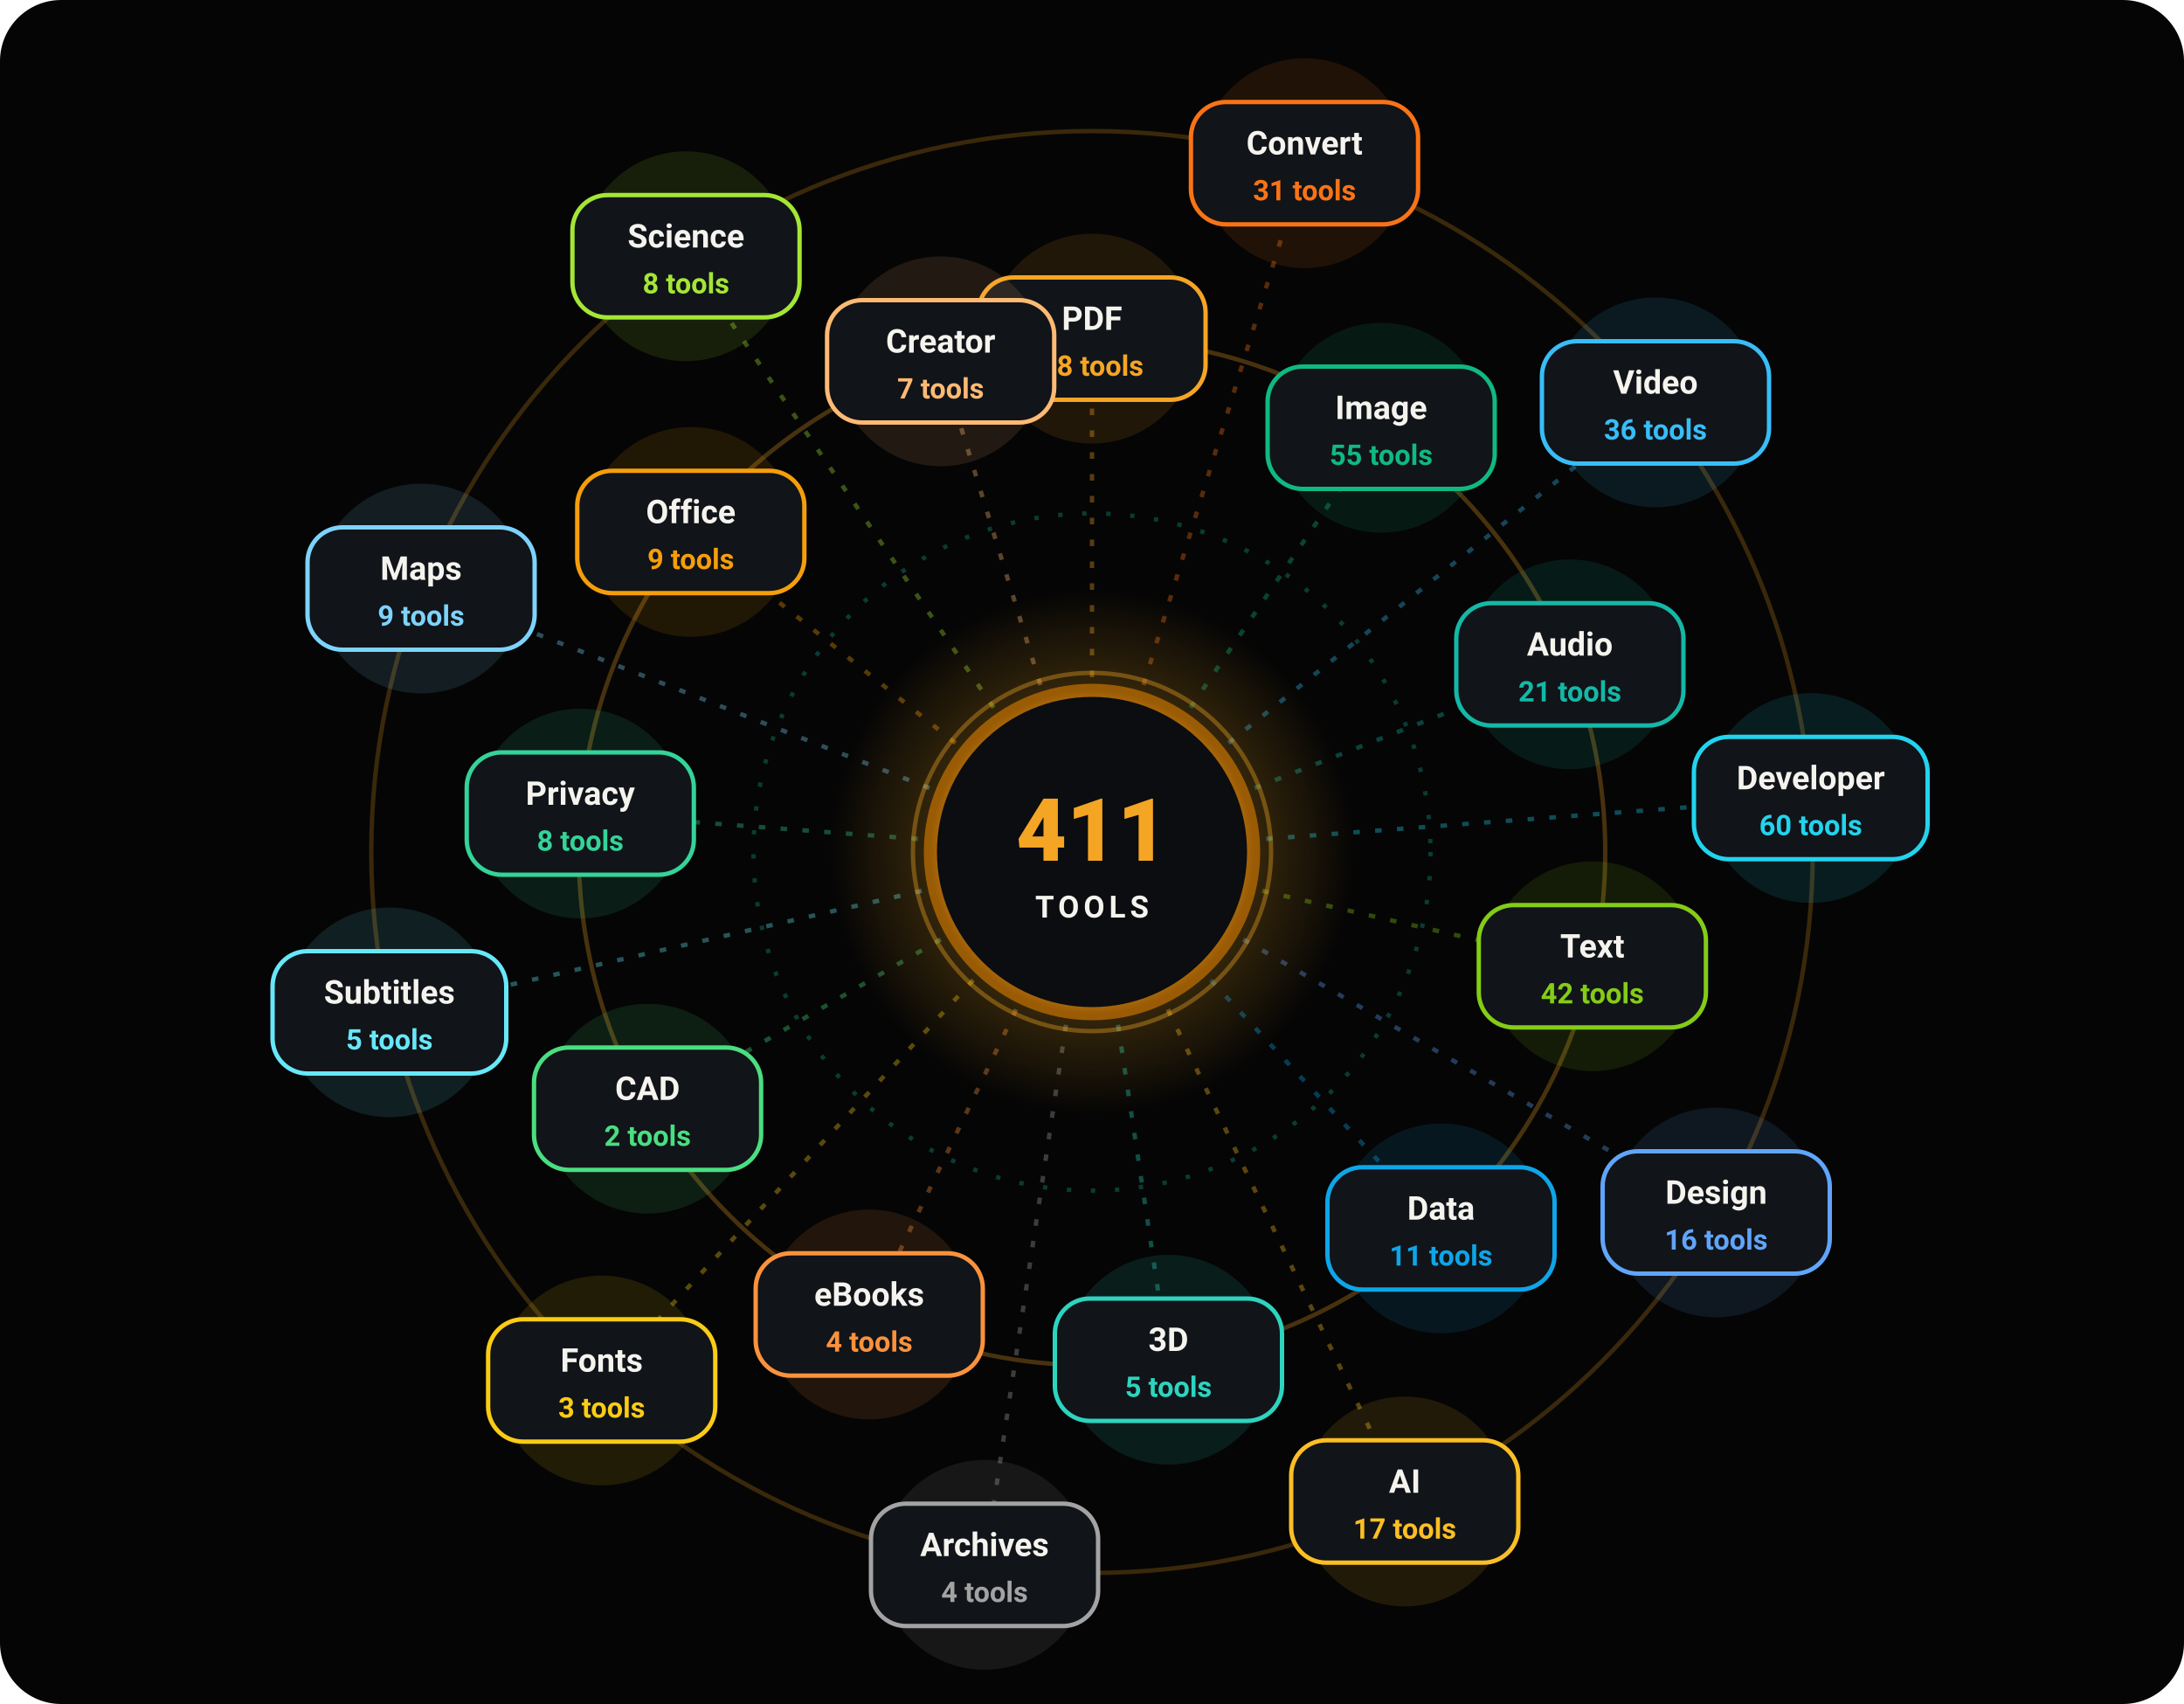
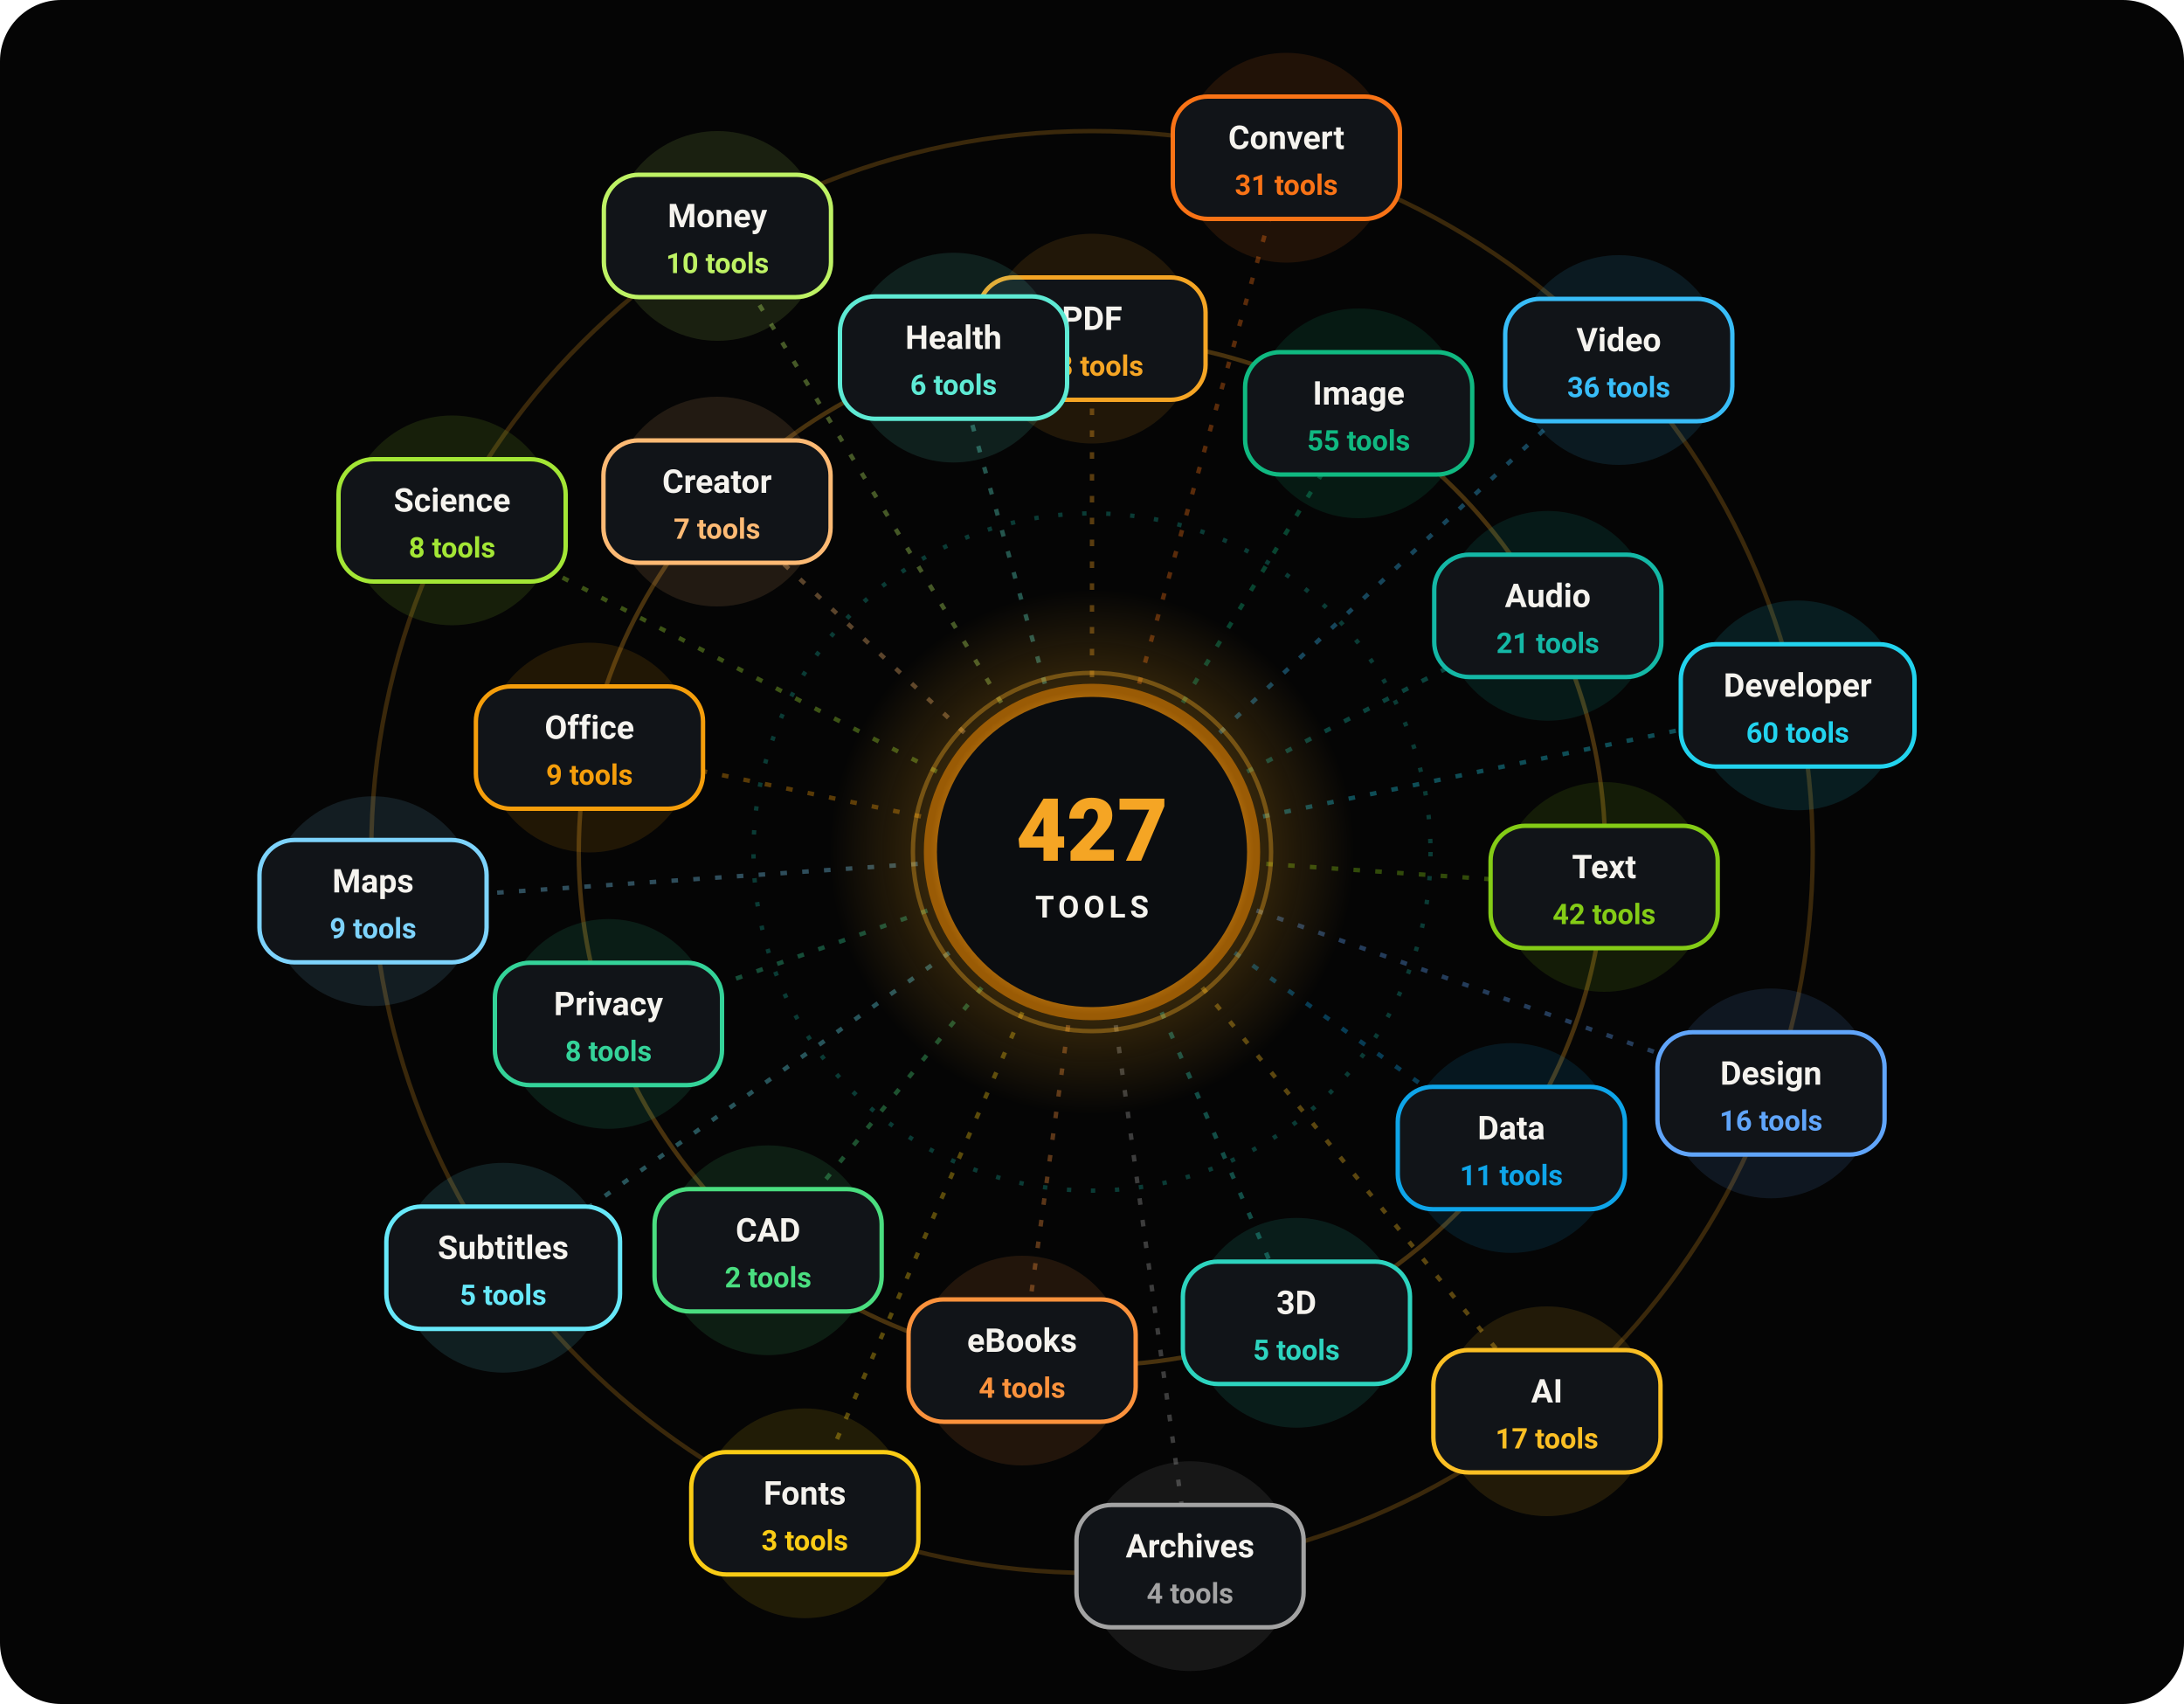
- <svg xmlns="http://www.w3.org/2000/svg" width="1000" height="780" viewBox="0 0 1000 780" role="img" aria-label="21 tool categories orbiting the OpenFile core">
+ <svg xmlns="http://www.w3.org/2000/svg" width="1000" height="780" viewBox="0 0 1000 780" role="img" aria-label="23 tool categories orbiting the OpenFile core">
  <defs>
    <radialGradient id="core">
      <stop offset="0" stop-color="#FFB224" />
      <stop offset=".7" stop-color="#F5A524" />
      <stop offset="1" stop-color="#9A5B05" />
    </radialGradient>
    <radialGradient id="halo">
      <stop offset="0" stop-color="#FFB224" stop-opacity=".5" />
      <stop offset="1" stop-color="#FFB224" stop-opacity="0" />
    </radialGradient>
  </defs>
  <g font-family="system-ui,-apple-system,'Segoe UI',Roboto,Helvetica,Arial,sans-serif">
    <rect width="1000" height="780" rx="28" fill="#050505" />
    <circle cx="500" cy="390" r="330" fill="none" stroke="#F5A524" stroke-opacity=".22" stroke-width="2" />
    <circle cx="500" cy="390" r="235" fill="none" stroke="#F5A524" stroke-opacity=".28" stroke-width="2" />
    <circle cx="500" cy="390" r="155" fill="none" stroke="#14B8A6" stroke-opacity=".3" stroke-dasharray="2 9" stroke-width="2">
      <animateTransform attributeName="transform" type="rotate" from="360 500 390" to="0 500 390" dur="40s" repeatCount="indefinite" />
    </circle>
    <g transform="translate(500 390)">
      <g>
        <animateTransform attributeName="transform" type="rotate" from="0" to="360" dur="80s" repeatCount="indefinite" />
        <line x1="0" y1="0" x2="0" y2="-235" stroke="#F5A524" stroke-opacity=".35" stroke-width="2" stroke-dasharray="3 7">
          <animate attributeName="stroke-dashoffset" from="0" to="-20" dur="1.2s" repeatCount="indefinite" />
        </line>
-         <line x1="0" y1="0" x2="97.3" y2="-315.3" stroke="#F97316" stroke-opacity=".35" stroke-width="2" stroke-dasharray="3 7">
-           <animate attributeName="stroke-dashoffset" from="0" to="-20" dur="1.2s" repeatCount="indefinite" />
-         </line>
-         <line x1="0" y1="0" x2="132.4" y2="-194.2" stroke="#10B981" stroke-opacity=".35" stroke-width="2" stroke-dasharray="3 7">
-           <animate attributeName="stroke-dashoffset" from="0" to="-20" dur="1.2s" repeatCount="indefinite" />
-         </line>
-         <line x1="0" y1="0" x2="258" y2="-205.8" stroke="#38BDF8" stroke-opacity=".35" stroke-width="2" stroke-dasharray="3 7">
-           <animate attributeName="stroke-dashoffset" from="0" to="-20" dur="1.2s" repeatCount="indefinite" />
-         </line>
-         <line x1="0" y1="0" x2="218.8" y2="-85.9" stroke="#14B8A6" stroke-opacity=".35" stroke-width="2" stroke-dasharray="3 7">
-           <animate attributeName="stroke-dashoffset" from="0" to="-20" dur="1.2s" repeatCount="indefinite" />
-         </line>
-         <line x1="0" y1="0" x2="329.1" y2="-24.7" stroke="#22D3EE" stroke-opacity=".35" stroke-width="2" stroke-dasharray="3 7">
-           <animate attributeName="stroke-dashoffset" from="0" to="-20" dur="1.2s" repeatCount="indefinite" />
-         </line>
-         <line x1="0" y1="0" x2="229.1" y2="52.3" stroke="#84CC16" stroke-opacity=".35" stroke-width="2" stroke-dasharray="3 7">
-           <animate attributeName="stroke-dashoffset" from="0" to="-20" dur="1.2s" repeatCount="indefinite" />
-         </line>
-         <line x1="0" y1="0" x2="285.8" y2="165" stroke="#60A5FA" stroke-opacity=".35" stroke-width="2" stroke-dasharray="3 7">
-           <animate attributeName="stroke-dashoffset" from="0" to="-20" dur="1.2s" repeatCount="indefinite" />
-         </line>
-         <line x1="0" y1="0" x2="159.8" y2="172.3" stroke="#0EA5E9" stroke-opacity=".35" stroke-width="2" stroke-dasharray="3 7">
-           <animate attributeName="stroke-dashoffset" from="0" to="-20" dur="1.2s" repeatCount="indefinite" />
-         </line>
-         <line x1="0" y1="0" x2="143.2" y2="297.3" stroke="#FBBF24" stroke-opacity=".35" stroke-width="2" stroke-dasharray="3 7">
-           <animate attributeName="stroke-dashoffset" from="0" to="-20" dur="1.2s" repeatCount="indefinite" />
-         </line>
-         <line x1="0" y1="0" x2="35" y2="232.4" stroke="#2DD4BF" stroke-opacity=".35" stroke-width="2" stroke-dasharray="3 7">
-           <animate attributeName="stroke-dashoffset" from="0" to="-20" dur="1.2s" repeatCount="indefinite" />
-         </line>
-         <line x1="0" y1="0" x2="-49.2" y2="326.3" stroke="#A3A3A3" stroke-opacity=".35" stroke-width="2" stroke-dasharray="3 7">
-           <animate attributeName="stroke-dashoffset" from="0" to="-20" dur="1.2s" repeatCount="indefinite" />
-         </line>
-         <line x1="0" y1="0" x2="-102" y2="211.7" stroke="#FB923C" stroke-opacity=".35" stroke-width="2" stroke-dasharray="3 7">
-           <animate attributeName="stroke-dashoffset" from="0" to="-20" dur="1.2s" repeatCount="indefinite" />
-         </line>
-         <line x1="0" y1="0" x2="-224.5" y2="241.9" stroke="#FACC15" stroke-opacity=".35" stroke-width="2" stroke-dasharray="3 7">
-           <animate attributeName="stroke-dashoffset" from="0" to="-20" dur="1.2s" repeatCount="indefinite" />
-         </line>
-         <line x1="0" y1="0" x2="-203.5" y2="117.5" stroke="#4ADE80" stroke-opacity=".35" stroke-width="2" stroke-dasharray="3 7">
-           <animate attributeName="stroke-dashoffset" from="0" to="-20" dur="1.2s" repeatCount="indefinite" />
-         </line>
-         <line x1="0" y1="0" x2="-321.7" y2="73.4" stroke="#67E8F9" stroke-opacity=".35" stroke-width="2" stroke-dasharray="3 7">
-           <animate attributeName="stroke-dashoffset" from="0" to="-20" dur="1.2s" repeatCount="indefinite" />
-         </line>
-         <line x1="0" y1="0" x2="-234.3" y2="-17.6" stroke="#34D399" stroke-opacity=".35" stroke-width="2" stroke-dasharray="3 7">
-           <animate attributeName="stroke-dashoffset" from="0" to="-20" dur="1.2s" repeatCount="indefinite" />
-         </line>
-         <line x1="0" y1="0" x2="-307.2" y2="-120.6" stroke="#7DD3FC" stroke-opacity=".35" stroke-width="2" stroke-dasharray="3 7">
-           <animate attributeName="stroke-dashoffset" from="0" to="-20" dur="1.2s" repeatCount="indefinite" />
-         </line>
-         <line x1="0" y1="0" x2="-183.7" y2="-146.5" stroke="#F59E0B" stroke-opacity=".35" stroke-width="2" stroke-dasharray="3 7">
-           <animate attributeName="stroke-dashoffset" from="0" to="-20" dur="1.2s" repeatCount="indefinite" />
-         </line>
-         <line x1="0" y1="0" x2="-185.9" y2="-272.7" stroke="#A3E635" stroke-opacity=".35" stroke-width="2" stroke-dasharray="3 7">
-           <animate attributeName="stroke-dashoffset" from="0" to="-20" dur="1.2s" repeatCount="indefinite" />
-         </line>
-         <line x1="0" y1="0" x2="-69.3" y2="-224.6" stroke="#FDBA74" stroke-opacity=".35" stroke-width="2" stroke-dasharray="3 7">
+         <line x1="0" y1="0" x2="89" y2="-317.8" stroke="#F97316" stroke-opacity=".35" stroke-width="2" stroke-dasharray="3 7">
+           <animate attributeName="stroke-dashoffset" from="0" to="-20" dur="1.2s" repeatCount="indefinite" />
+         </line>
+         <line x1="0" y1="0" x2="122.1" y2="-200.8" stroke="#10B981" stroke-opacity=".35" stroke-width="2" stroke-dasharray="3 7">
+           <animate attributeName="stroke-dashoffset" from="0" to="-20" dur="1.2s" repeatCount="indefinite" />
+         </line>
+         <line x1="0" y1="0" x2="241.2" y2="-225.2" stroke="#38BDF8" stroke-opacity=".35" stroke-width="2" stroke-dasharray="3 7">
+           <animate attributeName="stroke-dashoffset" from="0" to="-20" dur="1.2s" repeatCount="indefinite" />
+         </line>
+         <line x1="0" y1="0" x2="208.7" y2="-108.1" stroke="#14B8A6" stroke-opacity=".35" stroke-width="2" stroke-dasharray="3 7">
+           <animate attributeName="stroke-dashoffset" from="0" to="-20" dur="1.2s" repeatCount="indefinite" />
+         </line>
+         <line x1="0" y1="0" x2="323.1" y2="-67.1" stroke="#22D3EE" stroke-opacity=".35" stroke-width="2" stroke-dasharray="3 7">
+           <animate attributeName="stroke-dashoffset" from="0" to="-20" dur="1.2s" repeatCount="indefinite" />
+         </line>
+         <line x1="0" y1="0" x2="234.5" y2="16" stroke="#84CC16" stroke-opacity=".35" stroke-width="2" stroke-dasharray="3 7">
+           <animate attributeName="stroke-dashoffset" from="0" to="-20" dur="1.2s" repeatCount="indefinite" />
+         </line>
+         <line x1="0" y1="0" x2="310.9" y2="110.5" stroke="#60A5FA" stroke-opacity=".35" stroke-width="2" stroke-dasharray="3 7">
+           <animate attributeName="stroke-dashoffset" from="0" to="-20" dur="1.2s" repeatCount="indefinite" />
+         </line>
+         <line x1="0" y1="0" x2="192" y2="135.5" stroke="#0EA5E9" stroke-opacity=".35" stroke-width="2" stroke-dasharray="3 7">
+           <animate attributeName="stroke-dashoffset" from="0" to="-20" dur="1.2s" repeatCount="indefinite" />
+         </line>
+         <line x1="0" y1="0" x2="208.3" y2="256" stroke="#FBBF24" stroke-opacity=".35" stroke-width="2" stroke-dasharray="3 7">
+           <animate attributeName="stroke-dashoffset" from="0" to="-20" dur="1.2s" repeatCount="indefinite" />
+         </line>
+         <line x1="0" y1="0" x2="93.6" y2="215.5" stroke="#2DD4BF" stroke-opacity=".35" stroke-width="2" stroke-dasharray="3 7">
+           <animate attributeName="stroke-dashoffset" from="0" to="-20" dur="1.2s" repeatCount="indefinite" />
+         </line>
+         <line x1="0" y1="0" x2="44.9" y2="326.9" stroke="#A3A3A3" stroke-opacity=".35" stroke-width="2" stroke-dasharray="3 7">
+           <animate attributeName="stroke-dashoffset" from="0" to="-20" dur="1.2s" repeatCount="indefinite" />
+         </line>
+         <line x1="0" y1="0" x2="-32" y2="232.8" stroke="#FB923C" stroke-opacity=".35" stroke-width="2" stroke-dasharray="3 7">
+           <animate attributeName="stroke-dashoffset" from="0" to="-20" dur="1.2s" repeatCount="indefinite" />
+         </line>
+         <line x1="0" y1="0" x2="-131.5" y2="302.7" stroke="#FACC15" stroke-opacity=".35" stroke-width="2" stroke-dasharray="3 7">
+           <animate attributeName="stroke-dashoffset" from="0" to="-20" dur="1.2s" repeatCount="indefinite" />
+         </line>
+         <line x1="0" y1="0" x2="-148.3" y2="182.3" stroke="#4ADE80" stroke-opacity=".35" stroke-width="2" stroke-dasharray="3 7">
+           <animate attributeName="stroke-dashoffset" from="0" to="-20" dur="1.2s" repeatCount="indefinite" />
+         </line>
+         <line x1="0" y1="0" x2="-269.6" y2="190.3" stroke="#67E8F9" stroke-opacity=".35" stroke-width="2" stroke-dasharray="3 7">
+           <animate attributeName="stroke-dashoffset" from="0" to="-20" dur="1.2s" repeatCount="indefinite" />
+         </line>
+         <line x1="0" y1="0" x2="-221.4" y2="78.7" stroke="#34D399" stroke-opacity=".35" stroke-width="2" stroke-dasharray="3 7">
+           <animate attributeName="stroke-dashoffset" from="0" to="-20" dur="1.2s" repeatCount="indefinite" />
+         </line>
+         <line x1="0" y1="0" x2="-329.2" y2="22.5" stroke="#7DD3FC" stroke-opacity=".35" stroke-width="2" stroke-dasharray="3 7">
+           <animate attributeName="stroke-dashoffset" from="0" to="-20" dur="1.2s" repeatCount="indefinite" />
+         </line>
+         <line x1="0" y1="0" x2="-230.1" y2="-47.8" stroke="#F59E0B" stroke-opacity=".35" stroke-width="2" stroke-dasharray="3 7">
+           <animate attributeName="stroke-dashoffset" from="0" to="-20" dur="1.2s" repeatCount="indefinite" />
+         </line>
+         <line x1="0" y1="0" x2="-293" y2="-151.8" stroke="#A3E635" stroke-opacity=".35" stroke-width="2" stroke-dasharray="3 7">
+           <animate attributeName="stroke-dashoffset" from="0" to="-20" dur="1.2s" repeatCount="indefinite" />
+         </line>
+         <line x1="0" y1="0" x2="-171.7" y2="-160.4" stroke="#FDBA74" stroke-opacity=".35" stroke-width="2" stroke-dasharray="3 7">
+           <animate attributeName="stroke-dashoffset" from="0" to="-20" dur="1.2s" repeatCount="indefinite" />
+         </line>
+         <line x1="0" y1="0" x2="-171.5" y2="-282" stroke="#BEF264" stroke-opacity=".35" stroke-width="2" stroke-dasharray="3 7">
+           <animate attributeName="stroke-dashoffset" from="0" to="-20" dur="1.2s" repeatCount="indefinite" />
+         </line>
+         <line x1="0" y1="0" x2="-63.4" y2="-226.3" stroke="#5EEAD4" stroke-opacity=".35" stroke-width="2" stroke-dasharray="3 7">
          <animate attributeName="stroke-dashoffset" from="0" to="-20" dur="1.2s" repeatCount="indefinite" />
        </line>
        <g transform="translate(0 -235)">
          <g>
            <animateTransform attributeName="transform" type="rotate" from="0" to="-360" dur="80s" repeatCount="indefinite" />
            <circle r="48" fill="#F5A524" opacity=".12">
              <animate attributeName="r" values="42;52;42" dur="3s" begin="-0.0s" repeatCount="indefinite" />
            </circle>
            <rect x="-52.0" y="-28" width="104" height="56" rx="16" fill="#111418" stroke="#F5A524" stroke-width="2" />
            <text y="-4" text-anchor="middle" font-size="15" font-weight="700" fill="#F5F3EE">PDF</text>
            <text y="17" text-anchor="middle" font-size="13" font-weight="600" fill="#F5A524">58 tools</text>
          </g>
        </g>
-         <g transform="translate(97.3 -315.3)">
+         <g transform="translate(89 -317.8)">
          <g>
            <animateTransform attributeName="transform" type="rotate" from="0" to="-360" dur="80s" repeatCount="indefinite" />
            <circle r="48" fill="#F97316" opacity=".12">
              <animate attributeName="r" values="42;52;42" dur="3s" begin="-0.3s" repeatCount="indefinite" />
            </circle>
            <rect x="-52.0" y="-28" width="104" height="56" rx="16" fill="#111418" stroke="#F97316" stroke-width="2" />
            <text y="-4" text-anchor="middle" font-size="15" font-weight="700" fill="#F5F3EE">Convert</text>
            <text y="17" text-anchor="middle" font-size="13" font-weight="600" fill="#F97316">31 tools</text>
          </g>
        </g>
-         <g transform="translate(132.4 -194.2)">
+         <g transform="translate(122.1 -200.8)">
          <g>
            <animateTransform attributeName="transform" type="rotate" from="0" to="-360" dur="80s" repeatCount="indefinite" />
            <circle r="48" fill="#10B981" opacity=".12">
              <animate attributeName="r" values="42;52;42" dur="3s" begin="-0.6s" repeatCount="indefinite" />
            </circle>
            <rect x="-52.0" y="-28" width="104" height="56" rx="16" fill="#111418" stroke="#10B981" stroke-width="2" />
            <text y="-4" text-anchor="middle" font-size="15" font-weight="700" fill="#F5F3EE">Image</text>
            <text y="17" text-anchor="middle" font-size="13" font-weight="600" fill="#10B981">55 tools</text>
          </g>
        </g>
-         <g transform="translate(258 -205.8)">
+         <g transform="translate(241.2 -225.2)">
          <g>
            <animateTransform attributeName="transform" type="rotate" from="0" to="-360" dur="80s" repeatCount="indefinite" />
            <circle r="48" fill="#38BDF8" opacity=".12">
              <animate attributeName="r" values="42;52;42" dur="3s" begin="-0.9s" repeatCount="indefinite" />
            </circle>
            <rect x="-52.0" y="-28" width="104" height="56" rx="16" fill="#111418" stroke="#38BDF8" stroke-width="2" />
            <text y="-4" text-anchor="middle" font-size="15" font-weight="700" fill="#F5F3EE">Video</text>
            <text y="17" text-anchor="middle" font-size="13" font-weight="600" fill="#38BDF8">36 tools</text>
          </g>
        </g>
-         <g transform="translate(218.8 -85.9)">
+         <g transform="translate(208.7 -108.1)">
          <g>
            <animateTransform attributeName="transform" type="rotate" from="0" to="-360" dur="80s" repeatCount="indefinite" />
            <circle r="48" fill="#14B8A6" opacity=".12">
              <animate attributeName="r" values="42;52;42" dur="3s" begin="-1.2s" repeatCount="indefinite" />
            </circle>
            <rect x="-52.0" y="-28" width="104" height="56" rx="16" fill="#111418" stroke="#14B8A6" stroke-width="2" />
            <text y="-4" text-anchor="middle" font-size="15" font-weight="700" fill="#F5F3EE">Audio</text>
            <text y="17" text-anchor="middle" font-size="13" font-weight="600" fill="#14B8A6">21 tools</text>
          </g>
        </g>
-         <g transform="translate(329.1 -24.7)">
+         <g transform="translate(323.1 -67.1)">
          <g>
            <animateTransform attributeName="transform" type="rotate" from="0" to="-360" dur="80s" repeatCount="indefinite" />
            <circle r="48" fill="#22D3EE" opacity=".12">
              <animate attributeName="r" values="42;52;42" dur="3s" begin="-1.5s" repeatCount="indefinite" />
            </circle>
            <rect x="-53.5" y="-28" width="107" height="56" rx="16" fill="#111418" stroke="#22D3EE" stroke-width="2" />
            <text y="-4" text-anchor="middle" font-size="15" font-weight="700" fill="#F5F3EE">Developer</text>
            <text y="17" text-anchor="middle" font-size="13" font-weight="600" fill="#22D3EE">60 tools</text>
          </g>
        </g>
-         <g transform="translate(229.1 52.3)">
+         <g transform="translate(234.5 16)">
          <g>
            <animateTransform attributeName="transform" type="rotate" from="0" to="-360" dur="80s" repeatCount="indefinite" />
            <circle r="48" fill="#84CC16" opacity=".12">
              <animate attributeName="r" values="42;52;42" dur="3s" begin="-1.8s" repeatCount="indefinite" />
            </circle>
            <rect x="-52.0" y="-28" width="104" height="56" rx="16" fill="#111418" stroke="#84CC16" stroke-width="2" />
            <text y="-4" text-anchor="middle" font-size="15" font-weight="700" fill="#F5F3EE">Text</text>
            <text y="17" text-anchor="middle" font-size="13" font-weight="600" fill="#84CC16">42 tools</text>
          </g>
        </g>
-         <g transform="translate(285.8 165)">
+         <g transform="translate(310.9 110.5)">
          <g>
            <animateTransform attributeName="transform" type="rotate" from="0" to="-360" dur="80s" repeatCount="indefinite" />
            <circle r="48" fill="#60A5FA" opacity=".12">
              <animate attributeName="r" values="42;52;42" dur="3s" begin="-2.1s" repeatCount="indefinite" />
            </circle>
            <rect x="-52.0" y="-28" width="104" height="56" rx="16" fill="#111418" stroke="#60A5FA" stroke-width="2" />
            <text y="-4" text-anchor="middle" font-size="15" font-weight="700" fill="#F5F3EE">Design</text>
            <text y="17" text-anchor="middle" font-size="13" font-weight="600" fill="#60A5FA">16 tools</text>
          </g>
        </g>
-         <g transform="translate(159.8 172.3)">
+         <g transform="translate(192 135.5)">
          <g>
            <animateTransform attributeName="transform" type="rotate" from="0" to="-360" dur="80s" repeatCount="indefinite" />
            <circle r="48" fill="#0EA5E9" opacity=".12">
              <animate attributeName="r" values="42;52;42" dur="3s" begin="-2.4s" repeatCount="indefinite" />
            </circle>
            <rect x="-52.0" y="-28" width="104" height="56" rx="16" fill="#111418" stroke="#0EA5E9" stroke-width="2" />
            <text y="-4" text-anchor="middle" font-size="15" font-weight="700" fill="#F5F3EE">Data</text>
            <text y="17" text-anchor="middle" font-size="13" font-weight="600" fill="#0EA5E9">11 tools</text>
          </g>
        </g>
-         <g transform="translate(143.2 297.3)">
+         <g transform="translate(208.3 256)">
          <g>
            <animateTransform attributeName="transform" type="rotate" from="0" to="-360" dur="80s" repeatCount="indefinite" />
            <circle r="48" fill="#FBBF24" opacity=".12">
              <animate attributeName="r" values="42;52;42" dur="3s" begin="-2.7s" repeatCount="indefinite" />
            </circle>
            <rect x="-52.0" y="-28" width="104" height="56" rx="16" fill="#111418" stroke="#FBBF24" stroke-width="2" />
            <text y="-4" text-anchor="middle" font-size="15" font-weight="700" fill="#F5F3EE">AI</text>
            <text y="17" text-anchor="middle" font-size="13" font-weight="600" fill="#FBBF24">17 tools</text>
          </g>
        </g>
-         <g transform="translate(35 232.4)">
+         <g transform="translate(93.6 215.5)">
          <g>
            <animateTransform attributeName="transform" type="rotate" from="0" to="-360" dur="80s" repeatCount="indefinite" />
            <circle r="48" fill="#2DD4BF" opacity=".12">
              <animate attributeName="r" values="42;52;42" dur="3s" begin="-3.0s" repeatCount="indefinite" />
            </circle>
            <rect x="-52.0" y="-28" width="104" height="56" rx="16" fill="#111418" stroke="#2DD4BF" stroke-width="2" />
            <text y="-4" text-anchor="middle" font-size="15" font-weight="700" fill="#F5F3EE">3D</text>
            <text y="17" text-anchor="middle" font-size="13" font-weight="600" fill="#2DD4BF">5 tools</text>
          </g>
        </g>
-         <g transform="translate(-49.2 326.3)">
+         <g transform="translate(44.9 326.9)">
          <g>
            <animateTransform attributeName="transform" type="rotate" from="0" to="-360" dur="80s" repeatCount="indefinite" />
            <circle r="48" fill="#A3A3A3" opacity=".12">
              <animate attributeName="r" values="42;52;42" dur="3s" begin="-3.3s" repeatCount="indefinite" />
            </circle>
            <rect x="-52.0" y="-28" width="104" height="56" rx="16" fill="#111418" stroke="#A3A3A3" stroke-width="2" />
            <text y="-4" text-anchor="middle" font-size="15" font-weight="700" fill="#F5F3EE">Archives</text>
            <text y="17" text-anchor="middle" font-size="13" font-weight="600" fill="#A3A3A3">4 tools</text>
          </g>
        </g>
-         <g transform="translate(-102 211.7)">
+         <g transform="translate(-32 232.8)">
          <g>
            <animateTransform attributeName="transform" type="rotate" from="0" to="-360" dur="80s" repeatCount="indefinite" />
            <circle r="48" fill="#FB923C" opacity=".12">
              <animate attributeName="r" values="42;52;42" dur="3s" begin="-3.6s" repeatCount="indefinite" />
            </circle>
            <rect x="-52.0" y="-28" width="104" height="56" rx="16" fill="#111418" stroke="#FB923C" stroke-width="2" />
            <text y="-4" text-anchor="middle" font-size="15" font-weight="700" fill="#F5F3EE">eBooks</text>
            <text y="17" text-anchor="middle" font-size="13" font-weight="600" fill="#FB923C">4 tools</text>
          </g>
        </g>
-         <g transform="translate(-224.5 241.9)">
+         <g transform="translate(-131.5 302.7)">
          <g>
            <animateTransform attributeName="transform" type="rotate" from="0" to="-360" dur="80s" repeatCount="indefinite" />
            <circle r="48" fill="#FACC15" opacity=".12">
              <animate attributeName="r" values="42;52;42" dur="3s" begin="-3.9s" repeatCount="indefinite" />
            </circle>
            <rect x="-52.0" y="-28" width="104" height="56" rx="16" fill="#111418" stroke="#FACC15" stroke-width="2" />
            <text y="-4" text-anchor="middle" font-size="15" font-weight="700" fill="#F5F3EE">Fonts</text>
            <text y="17" text-anchor="middle" font-size="13" font-weight="600" fill="#FACC15">3 tools</text>
          </g>
        </g>
-         <g transform="translate(-203.5 117.5)">
+         <g transform="translate(-148.3 182.3)">
          <g>
            <animateTransform attributeName="transform" type="rotate" from="0" to="-360" dur="80s" repeatCount="indefinite" />
            <circle r="48" fill="#4ADE80" opacity=".12">
              <animate attributeName="r" values="42;52;42" dur="3s" begin="-4.2s" repeatCount="indefinite" />
            </circle>
            <rect x="-52.0" y="-28" width="104" height="56" rx="16" fill="#111418" stroke="#4ADE80" stroke-width="2" />
            <text y="-4" text-anchor="middle" font-size="15" font-weight="700" fill="#F5F3EE">CAD</text>
            <text y="17" text-anchor="middle" font-size="13" font-weight="600" fill="#4ADE80">2 tools</text>
          </g>
        </g>
-         <g transform="translate(-321.7 73.4)">
+         <g transform="translate(-269.6 190.3)">
          <g>
            <animateTransform attributeName="transform" type="rotate" from="0" to="-360" dur="80s" repeatCount="indefinite" />
            <circle r="48" fill="#67E8F9" opacity=".12">
              <animate attributeName="r" values="42;52;42" dur="3s" begin="-4.5s" repeatCount="indefinite" />
            </circle>
            <rect x="-53.5" y="-28" width="107" height="56" rx="16" fill="#111418" stroke="#67E8F9" stroke-width="2" />
            <text y="-4" text-anchor="middle" font-size="15" font-weight="700" fill="#F5F3EE">Subtitles</text>
            <text y="17" text-anchor="middle" font-size="13" font-weight="600" fill="#67E8F9">5 tools</text>
          </g>
        </g>
-         <g transform="translate(-234.3 -17.6)">
+         <g transform="translate(-221.4 78.7)">
          <g>
            <animateTransform attributeName="transform" type="rotate" from="0" to="-360" dur="80s" repeatCount="indefinite" />
            <circle r="48" fill="#34D399" opacity=".12">
              <animate attributeName="r" values="42;52;42" dur="3s" begin="-4.8s" repeatCount="indefinite" />
            </circle>
            <rect x="-52.0" y="-28" width="104" height="56" rx="16" fill="#111418" stroke="#34D399" stroke-width="2" />
            <text y="-4" text-anchor="middle" font-size="15" font-weight="700" fill="#F5F3EE">Privacy</text>
            <text y="17" text-anchor="middle" font-size="13" font-weight="600" fill="#34D399">8 tools</text>
          </g>
        </g>
-         <g transform="translate(-307.2 -120.6)">
+         <g transform="translate(-329.2 22.5)">
          <g>
            <animateTransform attributeName="transform" type="rotate" from="0" to="-360" dur="80s" repeatCount="indefinite" />
            <circle r="48" fill="#7DD3FC" opacity=".12">
              <animate attributeName="r" values="42;52;42" dur="3s" begin="-5.1s" repeatCount="indefinite" />
            </circle>
            <rect x="-52.0" y="-28" width="104" height="56" rx="16" fill="#111418" stroke="#7DD3FC" stroke-width="2" />
            <text y="-4" text-anchor="middle" font-size="15" font-weight="700" fill="#F5F3EE">Maps</text>
            <text y="17" text-anchor="middle" font-size="13" font-weight="600" fill="#7DD3FC">9 tools</text>
          </g>
        </g>
-         <g transform="translate(-183.7 -146.5)">
+         <g transform="translate(-230.1 -47.8)">
          <g>
            <animateTransform attributeName="transform" type="rotate" from="0" to="-360" dur="80s" repeatCount="indefinite" />
            <circle r="48" fill="#F59E0B" opacity=".12">
              <animate attributeName="r" values="42;52;42" dur="3s" begin="-5.4s" repeatCount="indefinite" />
            </circle>
            <rect x="-52.0" y="-28" width="104" height="56" rx="16" fill="#111418" stroke="#F59E0B" stroke-width="2" />
            <text y="-4" text-anchor="middle" font-size="15" font-weight="700" fill="#F5F3EE">Office</text>
            <text y="17" text-anchor="middle" font-size="13" font-weight="600" fill="#F59E0B">9 tools</text>
          </g>
        </g>
-         <g transform="translate(-185.9 -272.7)">
+         <g transform="translate(-293 -151.8)">
          <g>
            <animateTransform attributeName="transform" type="rotate" from="0" to="-360" dur="80s" repeatCount="indefinite" />
            <circle r="48" fill="#A3E635" opacity=".12">
              <animate attributeName="r" values="42;52;42" dur="3s" begin="-5.7s" repeatCount="indefinite" />
            </circle>
            <rect x="-52.0" y="-28" width="104" height="56" rx="16" fill="#111418" stroke="#A3E635" stroke-width="2" />
            <text y="-4" text-anchor="middle" font-size="15" font-weight="700" fill="#F5F3EE">Science</text>
            <text y="17" text-anchor="middle" font-size="13" font-weight="600" fill="#A3E635">8 tools</text>
          </g>
        </g>
-         <g transform="translate(-69.3 -224.6)">
+         <g transform="translate(-171.7 -160.4)">
          <g>
            <animateTransform attributeName="transform" type="rotate" from="0" to="-360" dur="80s" repeatCount="indefinite" />
            <circle r="48" fill="#FDBA74" opacity=".12">
              <animate attributeName="r" values="42;52;42" dur="3s" begin="-6.0s" repeatCount="indefinite" />
            </circle>
            <rect x="-52.0" y="-28" width="104" height="56" rx="16" fill="#111418" stroke="#FDBA74" stroke-width="2" />
            <text y="-4" text-anchor="middle" font-size="15" font-weight="700" fill="#F5F3EE">Creator</text>
            <text y="17" text-anchor="middle" font-size="13" font-weight="600" fill="#FDBA74">7 tools</text>
+           </g>
+         </g>
+         <g transform="translate(-171.5 -282)">
+           <g>
+             <animateTransform attributeName="transform" type="rotate" from="0" to="-360" dur="80s" repeatCount="indefinite" />
+             <circle r="48" fill="#BEF264" opacity=".12">
+               <animate attributeName="r" values="42;52;42" dur="3s" begin="-6.3s" repeatCount="indefinite" />
+             </circle>
+             <rect x="-52.0" y="-28" width="104" height="56" rx="16" fill="#111418" stroke="#BEF264" stroke-width="2" />
+             <text y="-4" text-anchor="middle" font-size="15" font-weight="700" fill="#F5F3EE">Money</text>
+             <text y="17" text-anchor="middle" font-size="13" font-weight="600" fill="#BEF264">10 tools</text>
+           </g>
+         </g>
+         <g transform="translate(-63.4 -226.3)">
+           <g>
+             <animateTransform attributeName="transform" type="rotate" from="0" to="-360" dur="80s" repeatCount="indefinite" />
+             <circle r="48" fill="#5EEAD4" opacity=".12">
+               <animate attributeName="r" values="42;52;42" dur="3s" begin="-6.6s" repeatCount="indefinite" />
+             </circle>
+             <rect x="-52.0" y="-28" width="104" height="56" rx="16" fill="#111418" stroke="#5EEAD4" stroke-width="2" />
+             <text y="-4" text-anchor="middle" font-size="15" font-weight="700" fill="#F5F3EE">Health</text>
+             <text y="17" text-anchor="middle" font-size="13" font-weight="600" fill="#5EEAD4">6 tools</text>
          </g>
        </g>
      </g>
    </g>
    <circle cx="500" cy="390" r="120" fill="url(#halo)">
      <animate attributeName="r" values="100;135;100" dur="4s" repeatCount="indefinite" />
    </circle>
    <circle cx="500" cy="390" r="74" fill="#0B0D10" stroke="url(#core)" stroke-width="6" />
    <circle cx="500" cy="390" r="82" fill="none" stroke="#FFB224" stroke-opacity=".35" stroke-width="2">
      <animate attributeName="stroke-opacity" values=".15;.6;.15" dur="3s" repeatCount="indefinite" />
    </circle>
-     <text x="500" y="394" text-anchor="middle" font-size="40" font-weight="800" fill="#F5A524">411</text>
+     <text x="500" y="394" text-anchor="middle" font-size="40" font-weight="800" fill="#F5A524">427</text>
    <text x="500" y="420" text-anchor="middle" font-size="14" font-weight="600" letter-spacing="2" fill="#F5F3EE">TOOLS</text>
  </g>
</svg>
